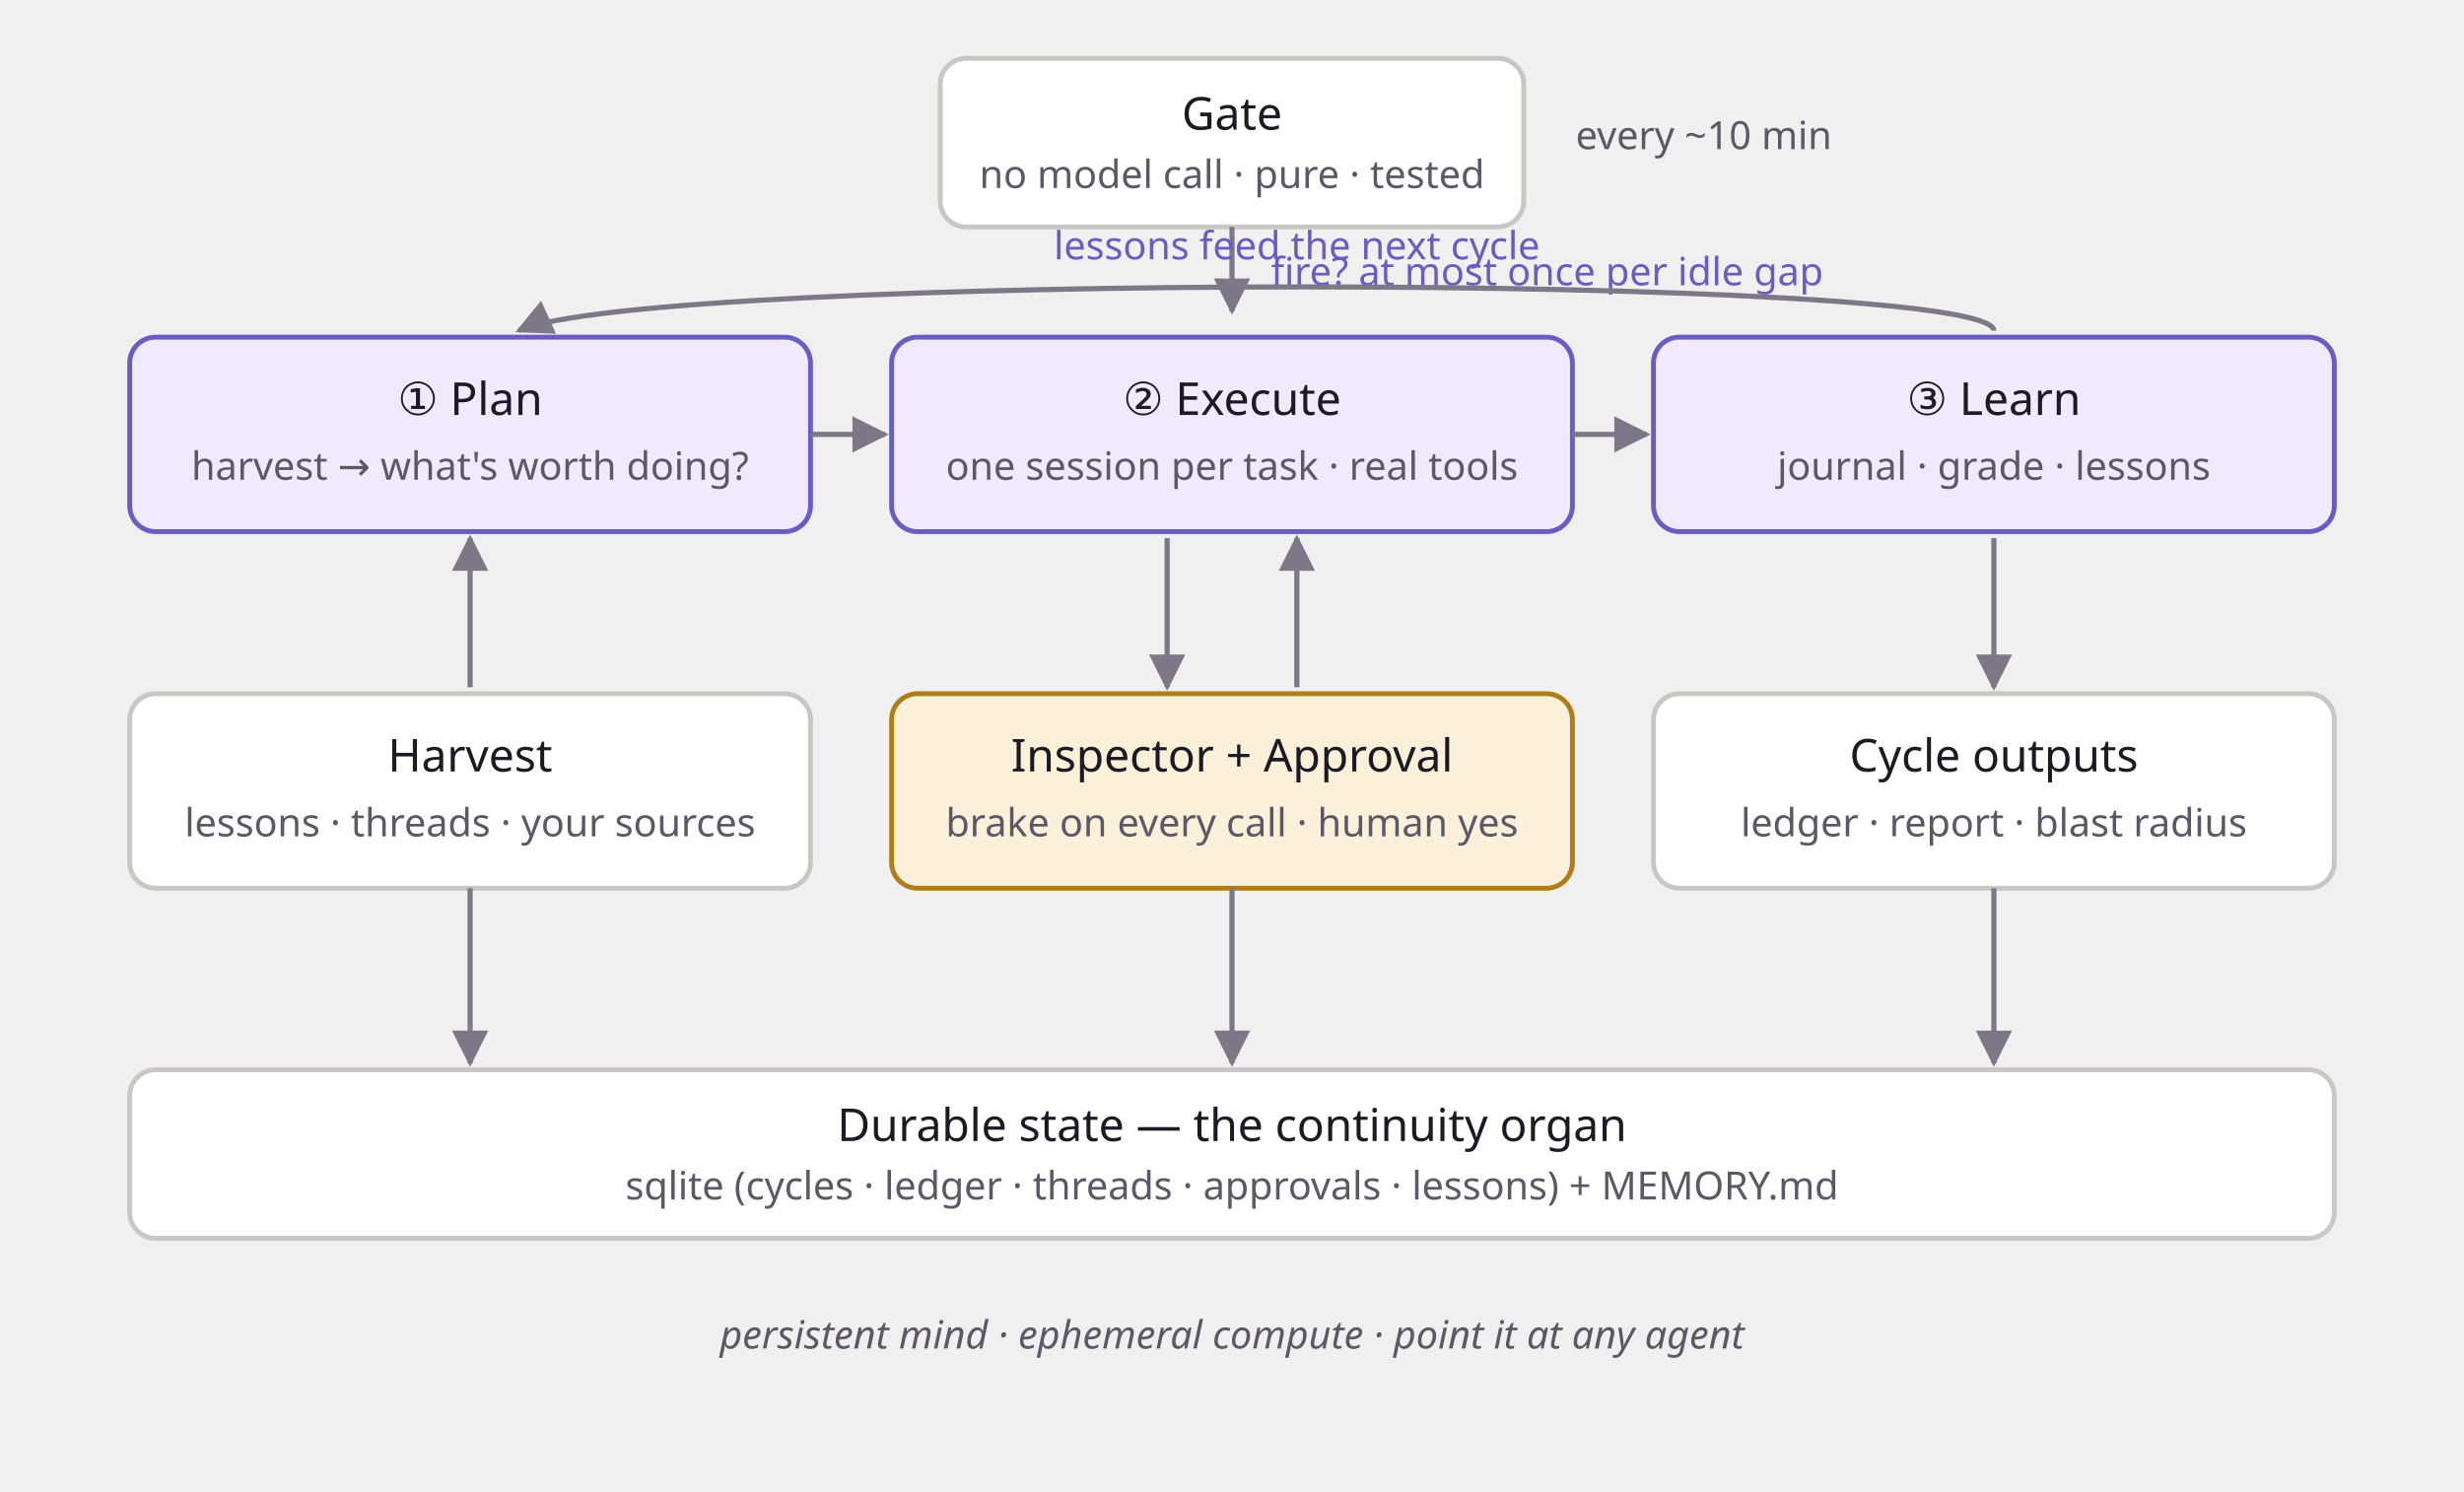
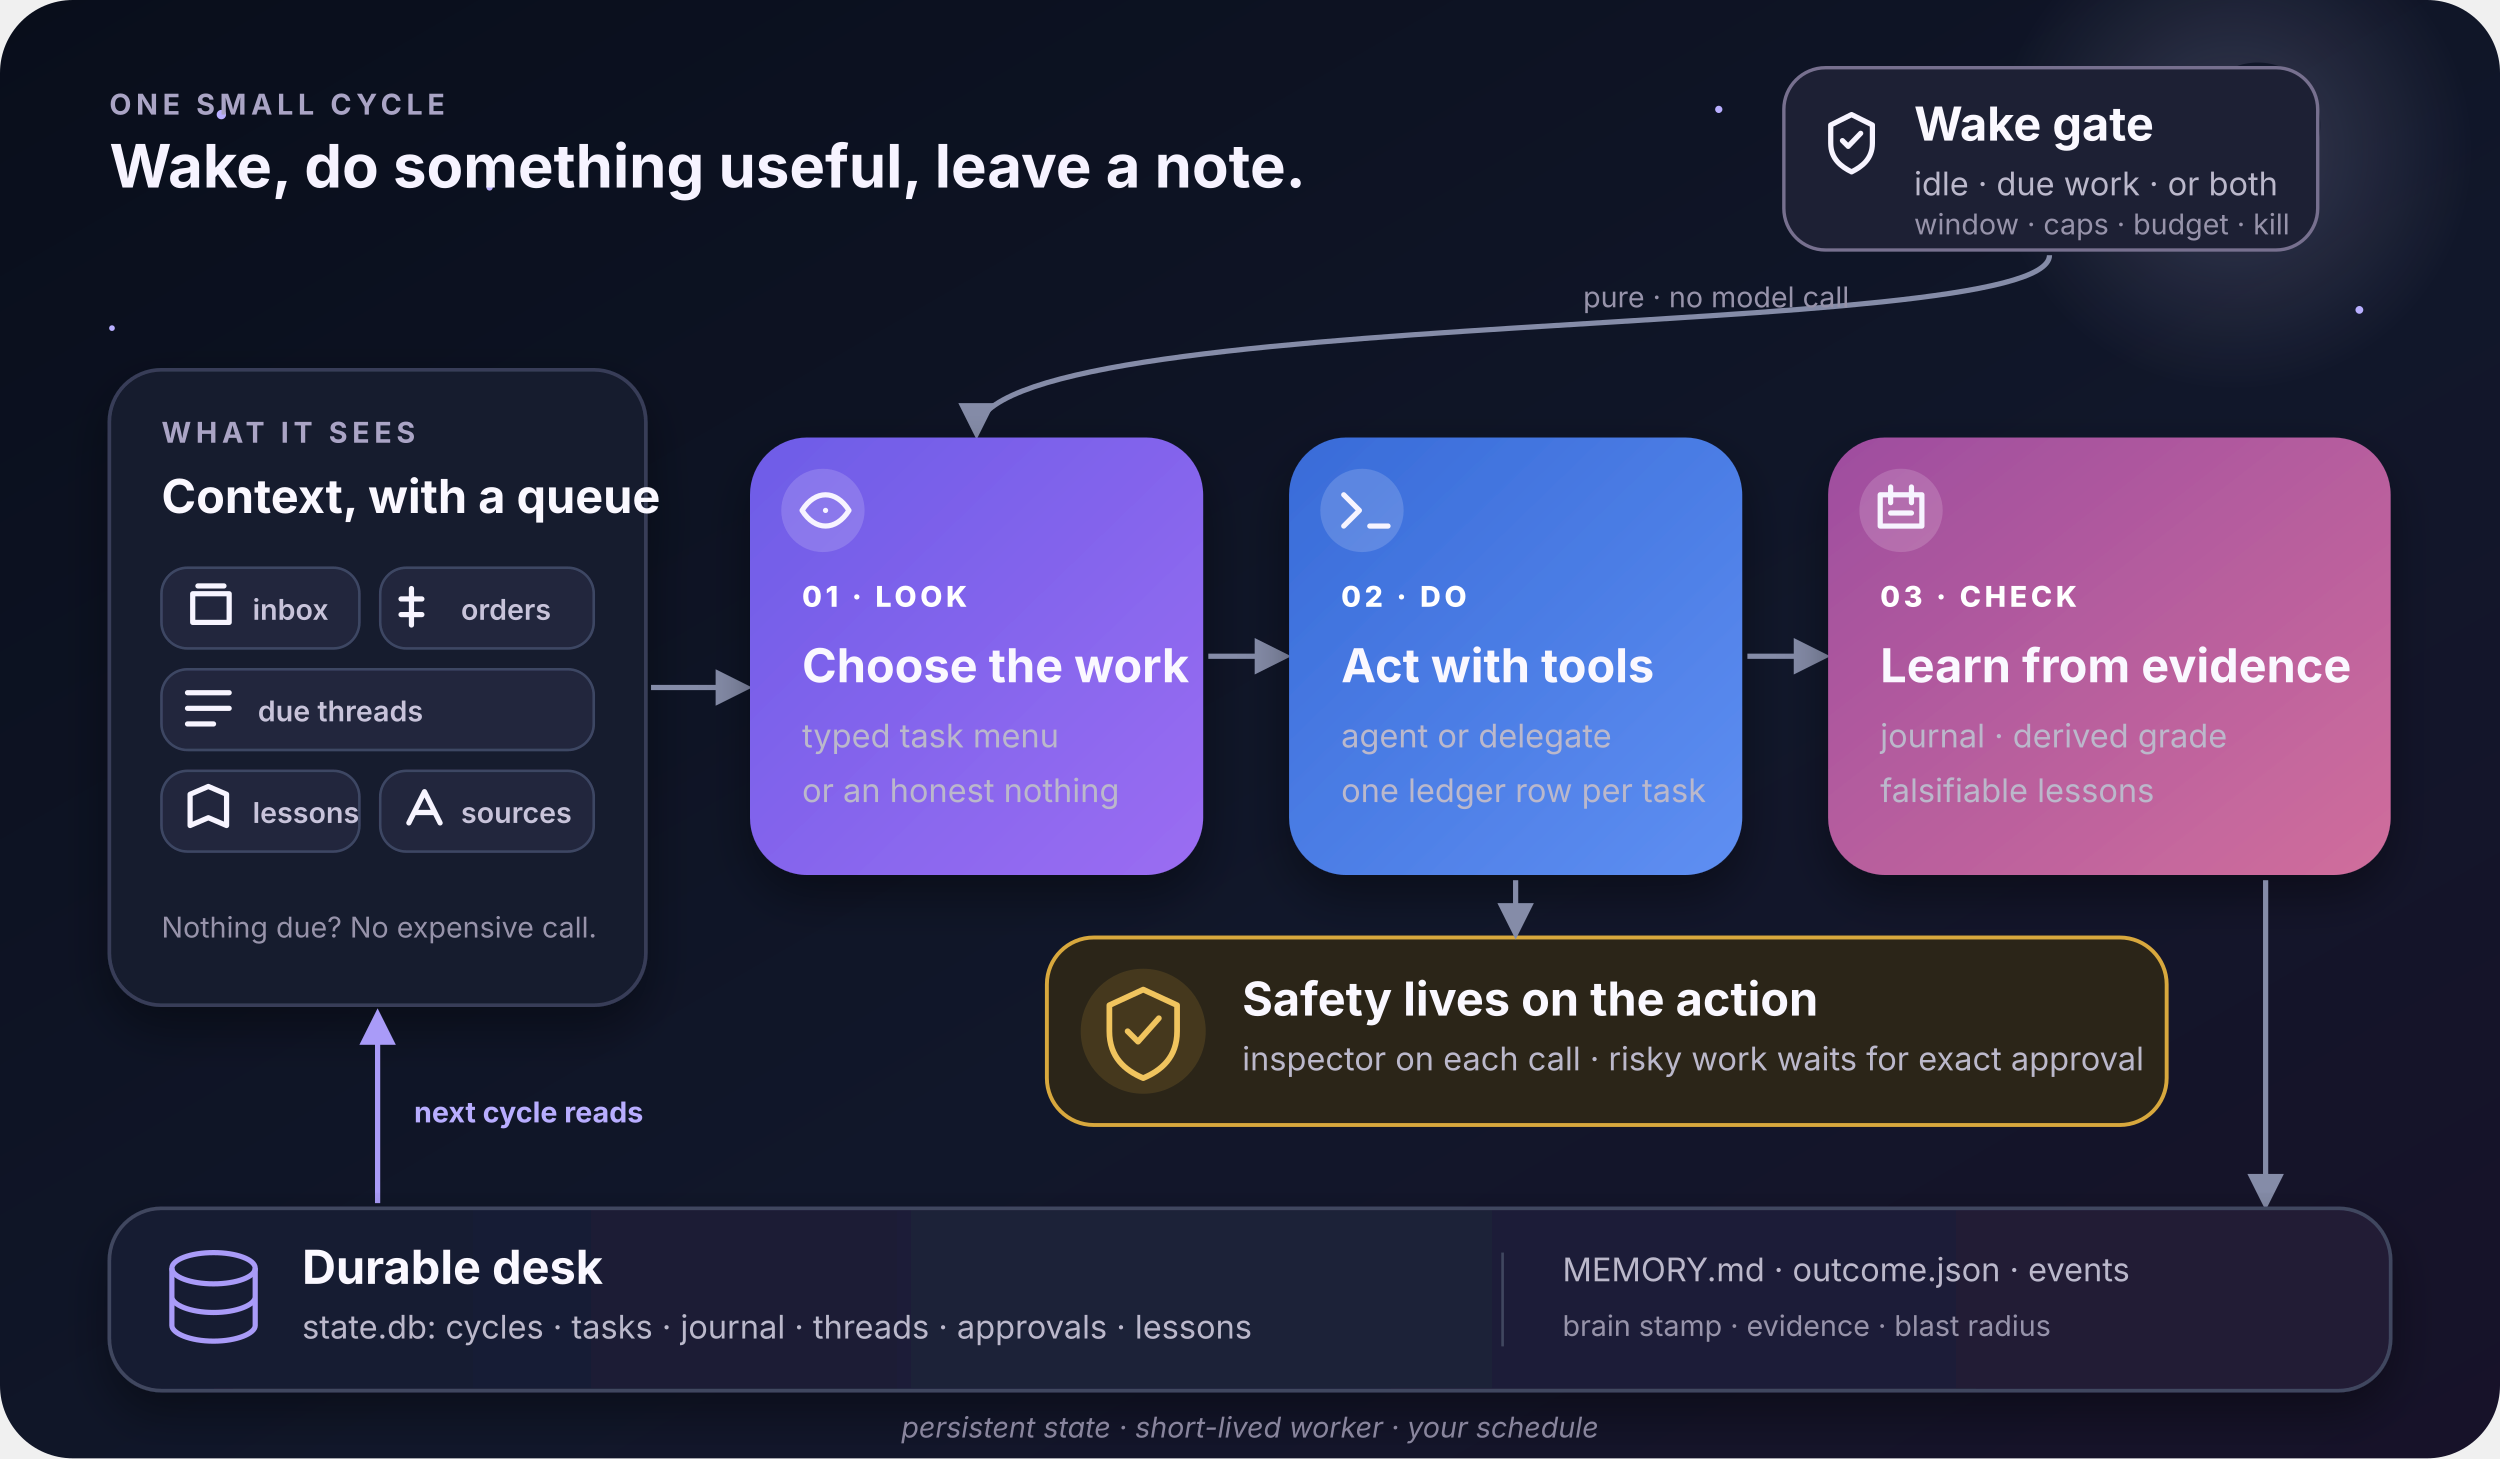
- <svg xmlns="http://www.w3.org/2000/svg" viewBox="0 0 760 460" font-family="ui-sans-serif, system-ui, sans-serif">
-   <style>
-     .box{fill:#ffffff;stroke:#c9c7c4;stroke-width:1.5;rx:8}
-     .phase{fill:#efeafe;stroke:#6a5cc0;stroke-width:1.5}
-     .amber{fill:#fbf0d9;stroke:#b07d18;stroke-width:1.5}
-     .t{fill:#1c1a22;font-size:14px;font-weight:500}
-     .s{fill:#5c5866;font-size:12px}
-     .lbl{fill:#6a5cc0;font-size:12px;font-weight:500}
-     .ar{stroke:#7c7888;stroke-width:1.6;fill:none;marker-end:url(#h)}
-     @media (prefers-color-scheme: dark){
-       .box{fill:#1b1b1f;stroke:#3a3a42}.phase{fill:#2a2450;stroke:#8a7de0}
-       .amber{fill:#3a2f16;stroke:#c79a3a}.t{fill:#eceaf2}.s{fill:#a6a2b0}.lbl{fill:#a99cf0}
-       .ar{stroke:#8a8698}
-     }
-   </style>
+ <svg xmlns="http://www.w3.org/2000/svg" viewBox="0 0 960 560" role="img" aria-labelledby="title desc">
  <defs>
-     <marker id="h" viewBox="0 0 10 10" refX="9" refY="5" markerWidth="7" markerHeight="7" orient="auto-start-reverse">
-       <path d="M0 0 L10 5 L0 10 z" fill="#7c7888" />
+     <linearGradient id="night" x1="0" y1="0" x2="1" y2="1">
+       <stop offset="0" stop-color="#090e1b" />
+       <stop offset="0.58" stop-color="#11172a" />
+       <stop offset="1" stop-color="#171229" />
+     </linearGradient>
+     <linearGradient id="violet" x1="0" y1="0" x2="1" y2="1">
+       <stop offset="0" stop-color="#6d5ce7" />
+       <stop offset="1" stop-color="#9b6df2" />
+     </linearGradient>
+     <linearGradient id="blue" x1="0" y1="0" x2="1" y2="1">
+       <stop offset="0" stop-color="#386bd8" />
+       <stop offset="1" stop-color="#5f8ff2" />
+     </linearGradient>
+     <linearGradient id="rose" x1="0" y1="0" x2="1" y2="1">
+       <stop offset="0" stop-color="#9e4d9f" />
+       <stop offset="1" stop-color="#d06e9c" />
+     </linearGradient>
+     <linearGradient id="desk" x1="0" y1="0" x2="1" y2="0">
+       <stop offset="0" stop-color="#171c31" />
+       <stop offset="0.5" stop-color="#1d2139" />
+       <stop offset="1" stop-color="#211a35" />
+     </linearGradient>
+     <radialGradient id="moonGlow">
+       <stop offset="0" stop-color="#d9d2ff" stop-opacity="0.2" />
+       <stop offset="1" stop-color="#d9d2ff" stop-opacity="0" />
+     </radialGradient>
+     <filter id="shadow" x="-20%" y="-20%" width="140%" height="150%">
+       <feDropShadow dx="0" dy="8" stdDeviation="9" flood-color="#03050b" flood-opacity="0.38" />
+     </filter>
+     <marker id="arrow" viewBox="0 0 10 10" refX="8" refY="5" markerWidth="7" markerHeight="7" orient="auto-start-reverse">
+       <path d="M0 0 L10 5 L0 10 Z" fill="#858ca8" />
    </marker>
+     <marker id="arrowViolet" viewBox="0 0 10 10" refX="8" refY="5" markerWidth="7" markerHeight="7" orient="auto-start-reverse">
+       <path d="M0 0 L10 5 L0 10 Z" fill="#a99bf8" />
+     </marker>
+     <style>
+       text { font-family: ui-sans-serif, system-ui, -apple-system, BlinkMacSystemFont, "Segoe UI", sans-serif; }
+       .eyebrow { fill:#aaa4c5; font-size:11px; font-weight:700; letter-spacing:1.8px; }
+       .headline { fill:#f6f3ff; font-size:23px; font-weight:750; }
+       .title { fill:#faf8ff; font-size:18px; font-weight:750; }
+       .copy { fill:#bbb8cb; font-size:12.5px; }
+       .tiny { fill:#9793aa; font-size:11px; }
+       .step { fill:#ffffff; font-size:11px; font-weight:800; letter-spacing:1.4px; }
+       .chip { fill:#c8c3da; font-size:11px; font-weight:600; }
+       .line { stroke:#858ca8; stroke-width:2; fill:none; marker-end:url(#arrow); }
+       .feedback { stroke:#a99bf8; stroke-width:2; fill:none; marker-end:url(#arrowViolet); }
+       .icon { stroke:#f7f4ff; stroke-width:2; fill:none; stroke-linecap:round; stroke-linejoin:round; }
+     </style>
  </defs>
-   <rect class="box" x="290" y="18" width="180" height="52" rx="8" />
-   <text class="t" x="380" y="40" text-anchor="middle">Gate</text>
-   <text class="s" x="380" y="58" text-anchor="middle">no model call · pure · tested</text>
-   <text class="s" x="486" y="46">every ~10 min</text>
-   <path class="ar" d="M380 70 L380 96" />
-   <text class="lbl" x="392" y="88">fire? at most once per idle gap</text>
-   <rect class="phase" x="40" y="104" width="210" height="60" rx="8" />
-   <text class="t" x="145" y="128" text-anchor="middle">① Plan</text>
-   <text class="s" x="145" y="148" text-anchor="middle">harvest → what's worth doing?</text>
-   <rect class="phase" x="275" y="104" width="210" height="60" rx="8" />
-   <text class="t" x="380" y="128" text-anchor="middle">② Execute</text>
-   <text class="s" x="380" y="148" text-anchor="middle">one session per task · real tools</text>
-   <rect class="phase" x="510" y="104" width="210" height="60" rx="8" />
-   <text class="t" x="615" y="128" text-anchor="middle">③ Learn</text>
-   <text class="s" x="615" y="148" text-anchor="middle">journal · grade · lessons</text>
-   <path class="ar" d="M250 134 L273 134" />
-   <path class="ar" d="M485 134 L508 134" />
-   <path class="ar" d="M615 102 C615 84 200 84 160 102" />
-   <text class="lbl" x="400" y="80" text-anchor="middle">lessons feed the next cycle</text>
-   <rect class="box" x="40" y="214" width="210" height="60" rx="8" />
-   <text class="t" x="145" y="238" text-anchor="middle">Harvest</text>
-   <text class="s" x="145" y="258" text-anchor="middle">lessons · threads · your sources</text>
-   <path class="ar" d="M145 212 L145 166" />
-   <rect class="amber" x="275" y="214" width="210" height="60" rx="8" />
-   <text class="t" x="380" y="238" text-anchor="middle">Inspector + Approval</text>
-   <text class="s" x="380" y="258" text-anchor="middle">brake on every call · human yes</text>
-   <path class="ar" d="M360 166 L360 212" />
-   <path class="ar" d="M400 212 L400 166" />
-   <rect class="box" x="510" y="214" width="210" height="60" rx="8" />
-   <text class="t" x="615" y="238" text-anchor="middle">Cycle outputs</text>
-   <text class="s" x="615" y="258" text-anchor="middle">ledger · report · blast radius</text>
-   <path class="ar" d="M615 166 L615 212" />
-   <rect class="box" x="40" y="330" width="680" height="52" rx="8" />
-   <text class="t" x="380" y="352" text-anchor="middle">Durable state — the continuity organ</text>
-   <text class="s" x="380" y="370" text-anchor="middle">sqlite (cycles · ledger · threads · approvals · lessons) + MEMORY.md</text>
-   <path class="ar" d="M145 274 L145 328" />
-   <path class="ar" d="M380 274 L380 328" />
-   <path class="ar" d="M615 274 L615 328" />
-   <text class="s" x="380" y="416" text-anchor="middle" font-style="italic">persistent mind · ephemeral compute · point it at any agent</text>
+   <rect width="960" height="560" rx="28" fill="url(#night)" />
+   <circle cx="858" cy="58" r="92" fill="url(#moonGlow)" />
+   <circle cx="856" cy="56" r="24" fill="#d8d1ff" opacity="0.95" />
+   <circle cx="867" cy="48" r="24" fill="#11172a" />
+   <g fill="#b9afff">
+     <circle cx="85" cy="44" r="1.8" />
+     <circle cx="188" cy="72" r="1.2" />
+     <circle cx="660" cy="42" r="1.4" />
+     <circle cx="785" cy="80" r="1.2" />
+     <circle cx="906" cy="119" r="1.5" />
+     <circle cx="43" cy="126" r="1.1" />
+   </g>
+   <text class="eyebrow" x="42" y="44">ONE SMALL CYCLE</text>
+   <text class="headline" x="42" y="72">Wake, do something useful, leave a note.</text>
+   <g transform="translate(685 26)">
+     <rect width="205" height="70" rx="16" fill="#1d2034" stroke="#77708f" stroke-width="1.3" />
+     <g transform="translate(17 18)">
+       <path class="icon" d="M9 0 17 4v7c0 6-4 9-8 11-4-2-8-5-8-11V4Z" />
+       <path class="icon" d="m5.5 10 2.2 2.2 4.8-5" />
+     </g>
+     <text class="title" x="50" y="28">Wake gate</text>
+     <text class="copy" x="50" y="49">idle · due work · or both</text>
+     <text class="tiny" x="50" y="64">window · caps · budget · kill</text>
+   </g>
+   <path class="line" d="M787 98 C787 132 375 116 375 166" />
+   <text class="tiny" x="659" y="118" text-anchor="middle">pure · no model call</text>
+   <g transform="translate(42 142)" filter="url(#shadow)">
+     <rect width="206" height="244" rx="20" fill="#161b2d" stroke="#383e58" stroke-width="1.4" />
+     <text class="eyebrow" x="20" y="28">WHAT IT SEES</text>
+     <text class="title" x="20" y="55">Context, with a queue</text>
+     <g transform="translate(20 76)">
+       <rect width="76" height="31" rx="10" fill="#20263c" stroke="#3e4664" />
+       <path class="icon" d="M12 10h14v11H12zM14 7h10" />
+       <text class="chip" x="35" y="20">inbox</text>
+     </g>
+     <g transform="translate(104 76)">
+       <rect width="82" height="31" rx="10" fill="#20263c" stroke="#3e4664" />
+       <path class="icon" d="M12 8v14M8 12h8M8 18h8" />
+       <text class="chip" x="31" y="20">orders</text>
+     </g>
+     <g transform="translate(20 115)">
+       <rect width="166" height="31" rx="10" fill="#20263c" stroke="#3e4664" />
+       <path class="icon" d="M10 9h16M10 15h16M10 21h10" />
+       <text class="chip" x="37" y="20">due threads</text>
+     </g>
+     <g transform="translate(20 154)">
+       <rect width="76" height="31" rx="10" fill="#20263c" stroke="#3e4664" />
+       <path class="icon" d="M11 21V9l7-3 7 3v12l-7-3z" />
+       <text class="chip" x="35" y="20">lessons</text>
+     </g>
+     <g transform="translate(104 154)">
+       <rect width="82" height="31" rx="10" fill="#20263c" stroke="#3e4664" />
+       <path class="icon" d="M11 20 17 8l6 12M13 16h8" />
+       <text class="chip" x="31" y="20">sources</text>
+     </g>
+     <text class="tiny" x="20" y="218">Nothing due? No expensive call.</text>
+   </g>
+   <path class="line" d="M250 264 H286" />
+   <g transform="translate(288 168)" filter="url(#shadow)">
+     <rect width="174" height="168" rx="22" fill="url(#violet)" />
+     <circle cx="28" cy="28" r="16" fill="#ffffff" opacity="0.16" />
+     <path class="icon" d="M20 28c5-8 13-8 18 0-5 8-13 8-18 0Zm9 0h.01" />
+     <text class="step" x="20" y="65">01 · LOOK</text>
+     <text class="title" x="20" y="94">Choose the work</text>
+     <text class="copy" x="20" y="119">typed task menu</text>
+     <text class="copy" x="20" y="140">or an honest nothing</text>
+   </g>
+   <path class="line" d="M464 252 H493" />
+   <g transform="translate(495 168)" filter="url(#shadow)">
+     <rect width="174" height="168" rx="22" fill="url(#blue)" />
+     <circle cx="28" cy="28" r="16" fill="#ffffff" opacity="0.16" />
+     <path class="icon" d="m21 22 6 6-6 6M31 34h7" />
+     <text class="step" x="20" y="65">02 · DO</text>
+     <text class="title" x="20" y="94">Act with tools</text>
+     <text class="copy" x="20" y="119">agent or delegate</text>
+     <text class="copy" x="20" y="140">one ledger row per task</text>
+   </g>
+   <path class="line" d="M671 252 H700" />
+   <g transform="translate(702 168)" filter="url(#shadow)">
+     <rect width="216" height="168" rx="22" fill="url(#rose)" />
+     <circle cx="28" cy="28" r="16" fill="#ffffff" opacity="0.16" />
+     <path class="icon" d="M20 22h16v12H20zM24 19v6M32 19v6M24 29h8" />
+     <text class="step" x="20" y="65">03 · CHECK</text>
+     <text class="title" x="20" y="94">Learn from evidence</text>
+     <text class="copy" x="20" y="119">journal · derived grade</text>
+     <text class="copy" x="20" y="140">falsifiable lessons</text>
+   </g>
+   <g transform="translate(402 360)">
+     <rect width="430" height="72" rx="18" fill="#2b2518" stroke="#d8a83d" stroke-width="1.5" />
+     <circle cx="37" cy="36" r="24" fill="#d8a83d" opacity="0.15" />
+     <path d="M37 20 50 26v10c0 10-6 15-13 18-7-3-13-8-13-18V26Z" fill="none" stroke="#f0c45e" stroke-width="2.2" stroke-linejoin="round" />
+     <path d="m31 36 4 4 8-9" fill="none" stroke="#f0c45e" stroke-width="2.2" stroke-linecap="round" stroke-linejoin="round" />
+     <text class="title" x="75" y="30">Safety lives on the action</text>
+     <text class="copy" x="75" y="51">inspector on each call · risky work waits for exact approval</text>
+   </g>
+   <path class="line" d="M582 338 V358" />
+   <path class="line" d="M870 338 V462" />
+   <path class="feedback" d="M145 462 V390" />
+   <text x="159" y="431" fill="#b8adff" font-size="11" font-weight="650" font-family="ui-sans-serif, system-ui">next cycle reads</text>
+   <g transform="translate(42 464)" filter="url(#shadow)">
+     <rect width="876" height="70" rx="20" fill="url(#desk)" stroke="#41465f" stroke-width="1.4" />
+     <g transform="translate(22 17)">
+       <ellipse cx="18" cy="6" rx="16" ry="6" fill="none" stroke="#a99bf8" stroke-width="2" />
+       <path d="M2 6v22c0 3 7 6 16 6s16-3 16-6V6M2 17c0 3 7 6 16 6s16-3 16-6" fill="none" stroke="#a99bf8" stroke-width="2" />
+     </g>
+     <text class="title" x="74" y="29">Durable desk</text>
+     <text class="copy" x="74" y="50">state.db: cycles · tasks · journal · threads · approvals · lessons</text>
+     <line x1="535" y1="17" x2="535" y2="53" stroke="#41465f" />
+     <text class="copy" x="558" y="28">MEMORY.md · outcome.json · events</text>
+     <text class="tiny" x="558" y="49">brain stamp · evidence · blast radius</text>
+   </g>
+   <text x="480" y="552" text-anchor="middle" fill="#89859d" font-size="11" font-style="italic" font-family="ui-sans-serif, system-ui">persistent state · short-lived worker · your schedule</text>
</svg>
